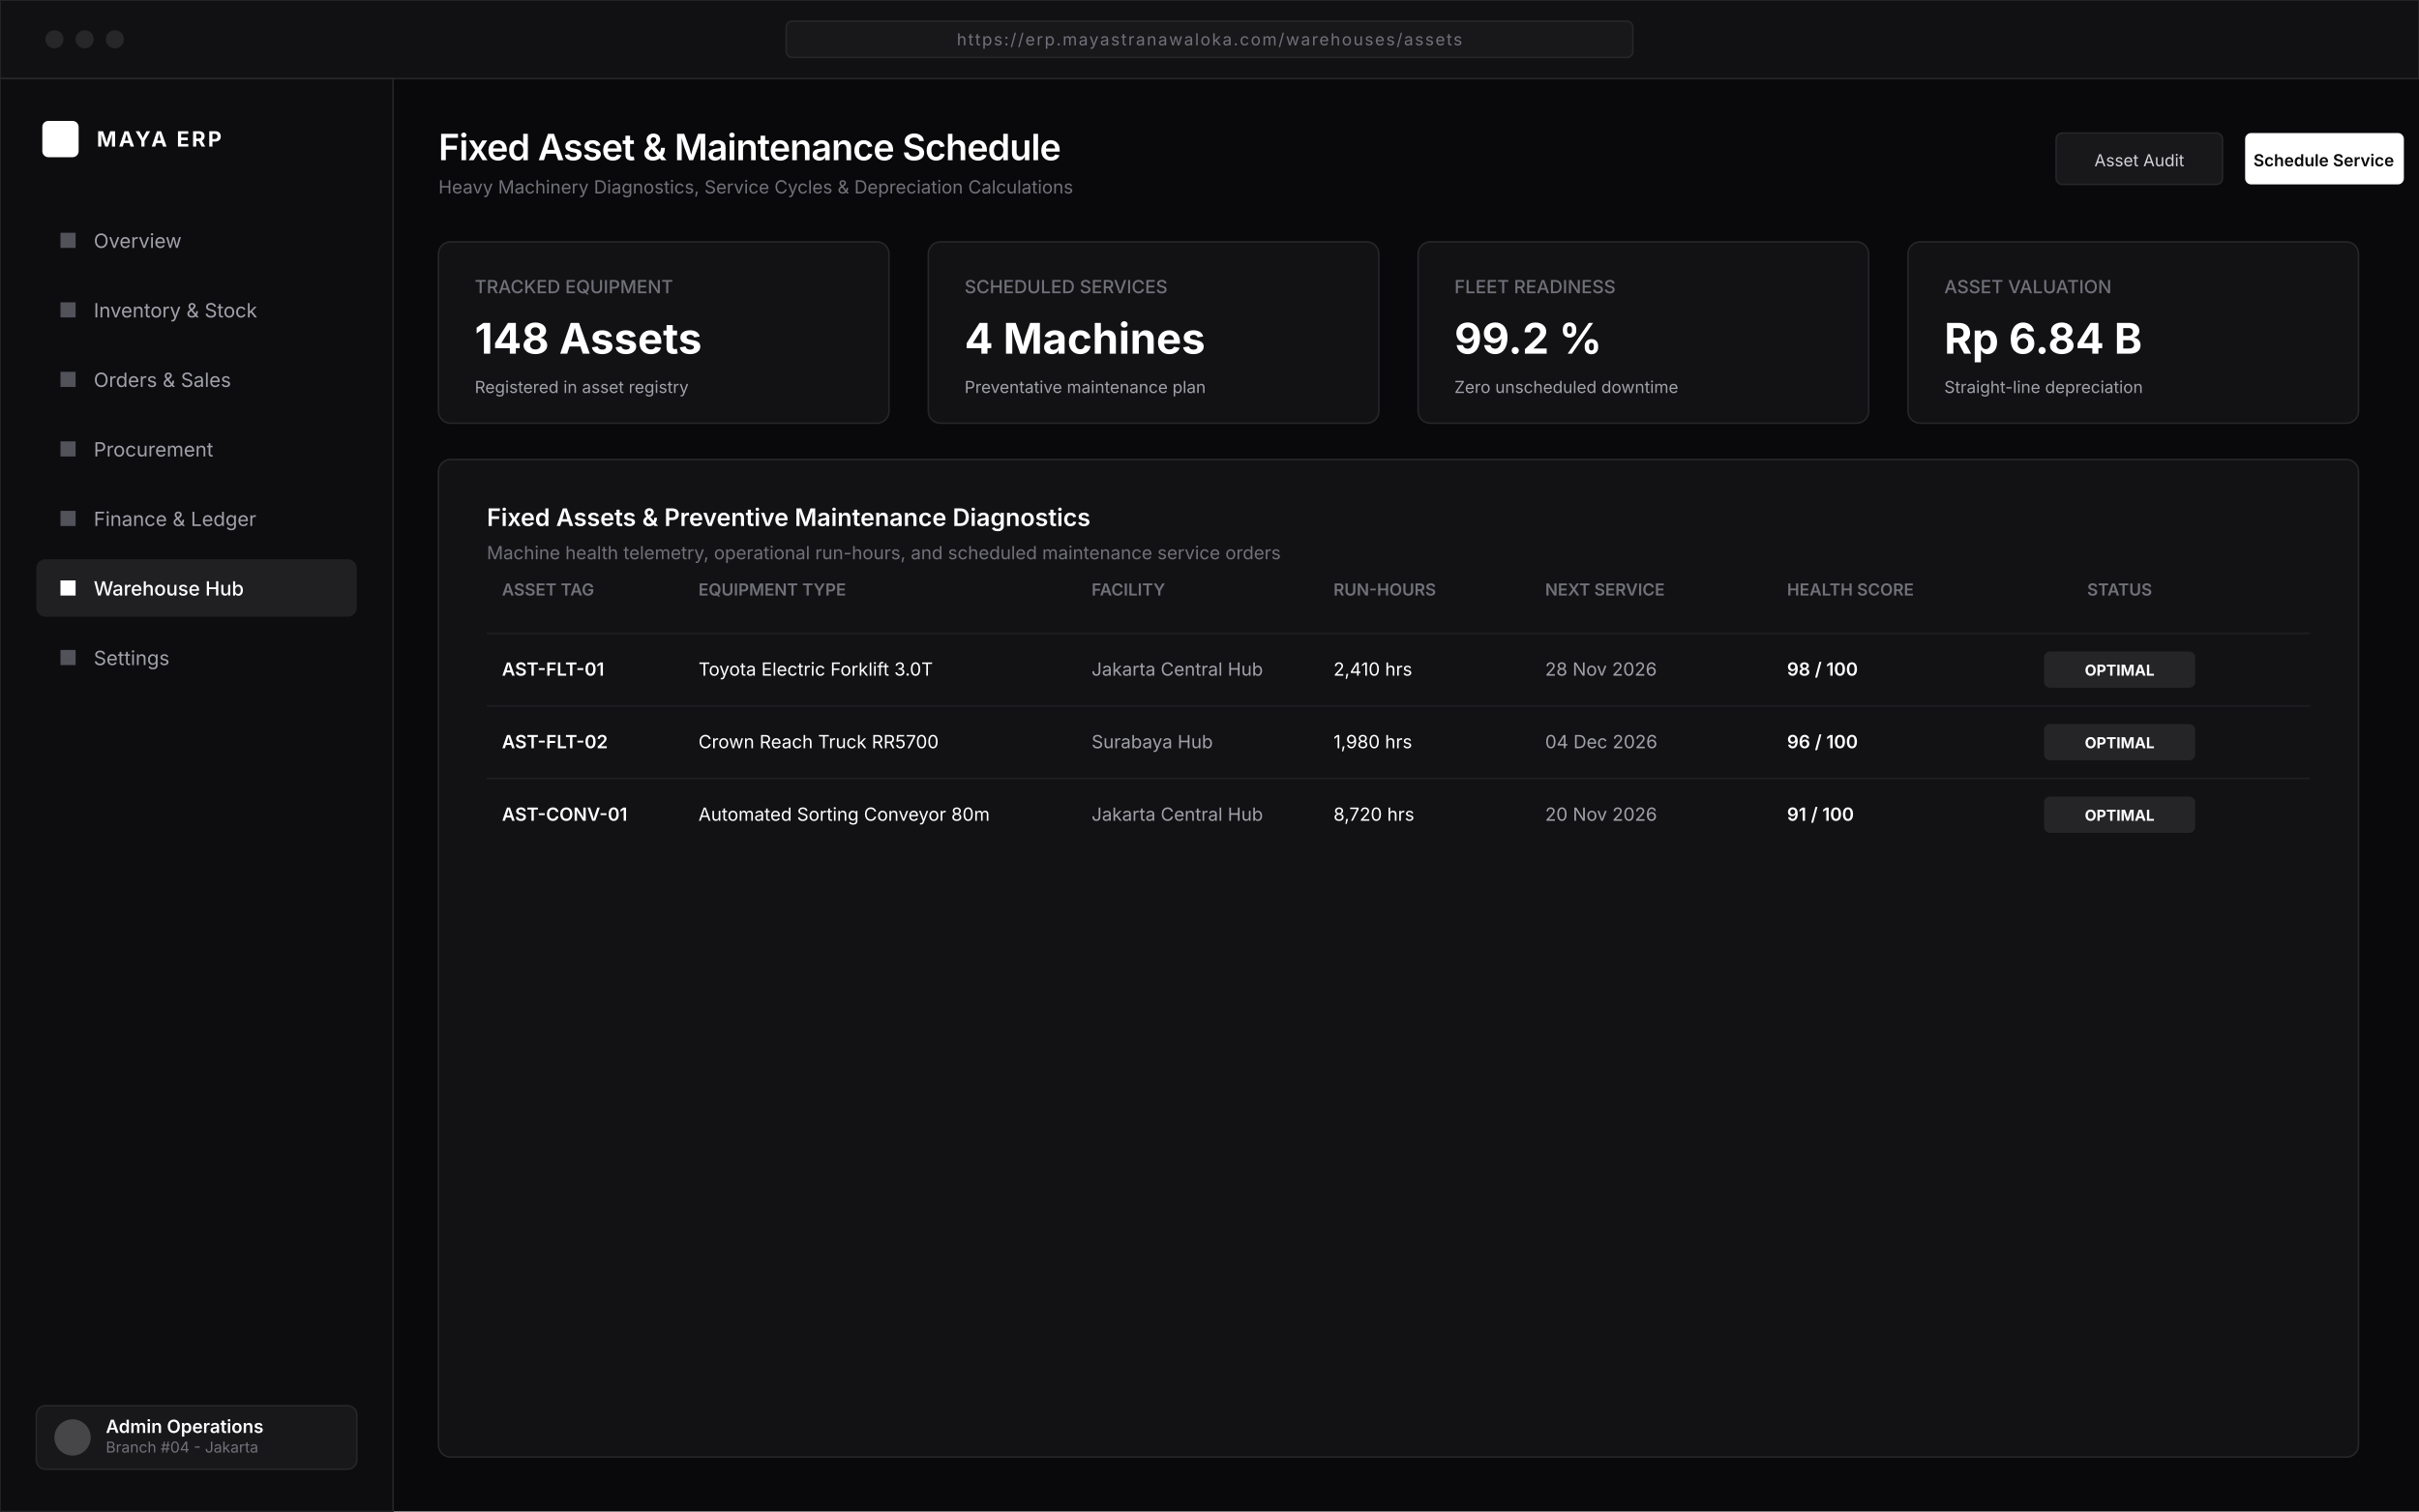
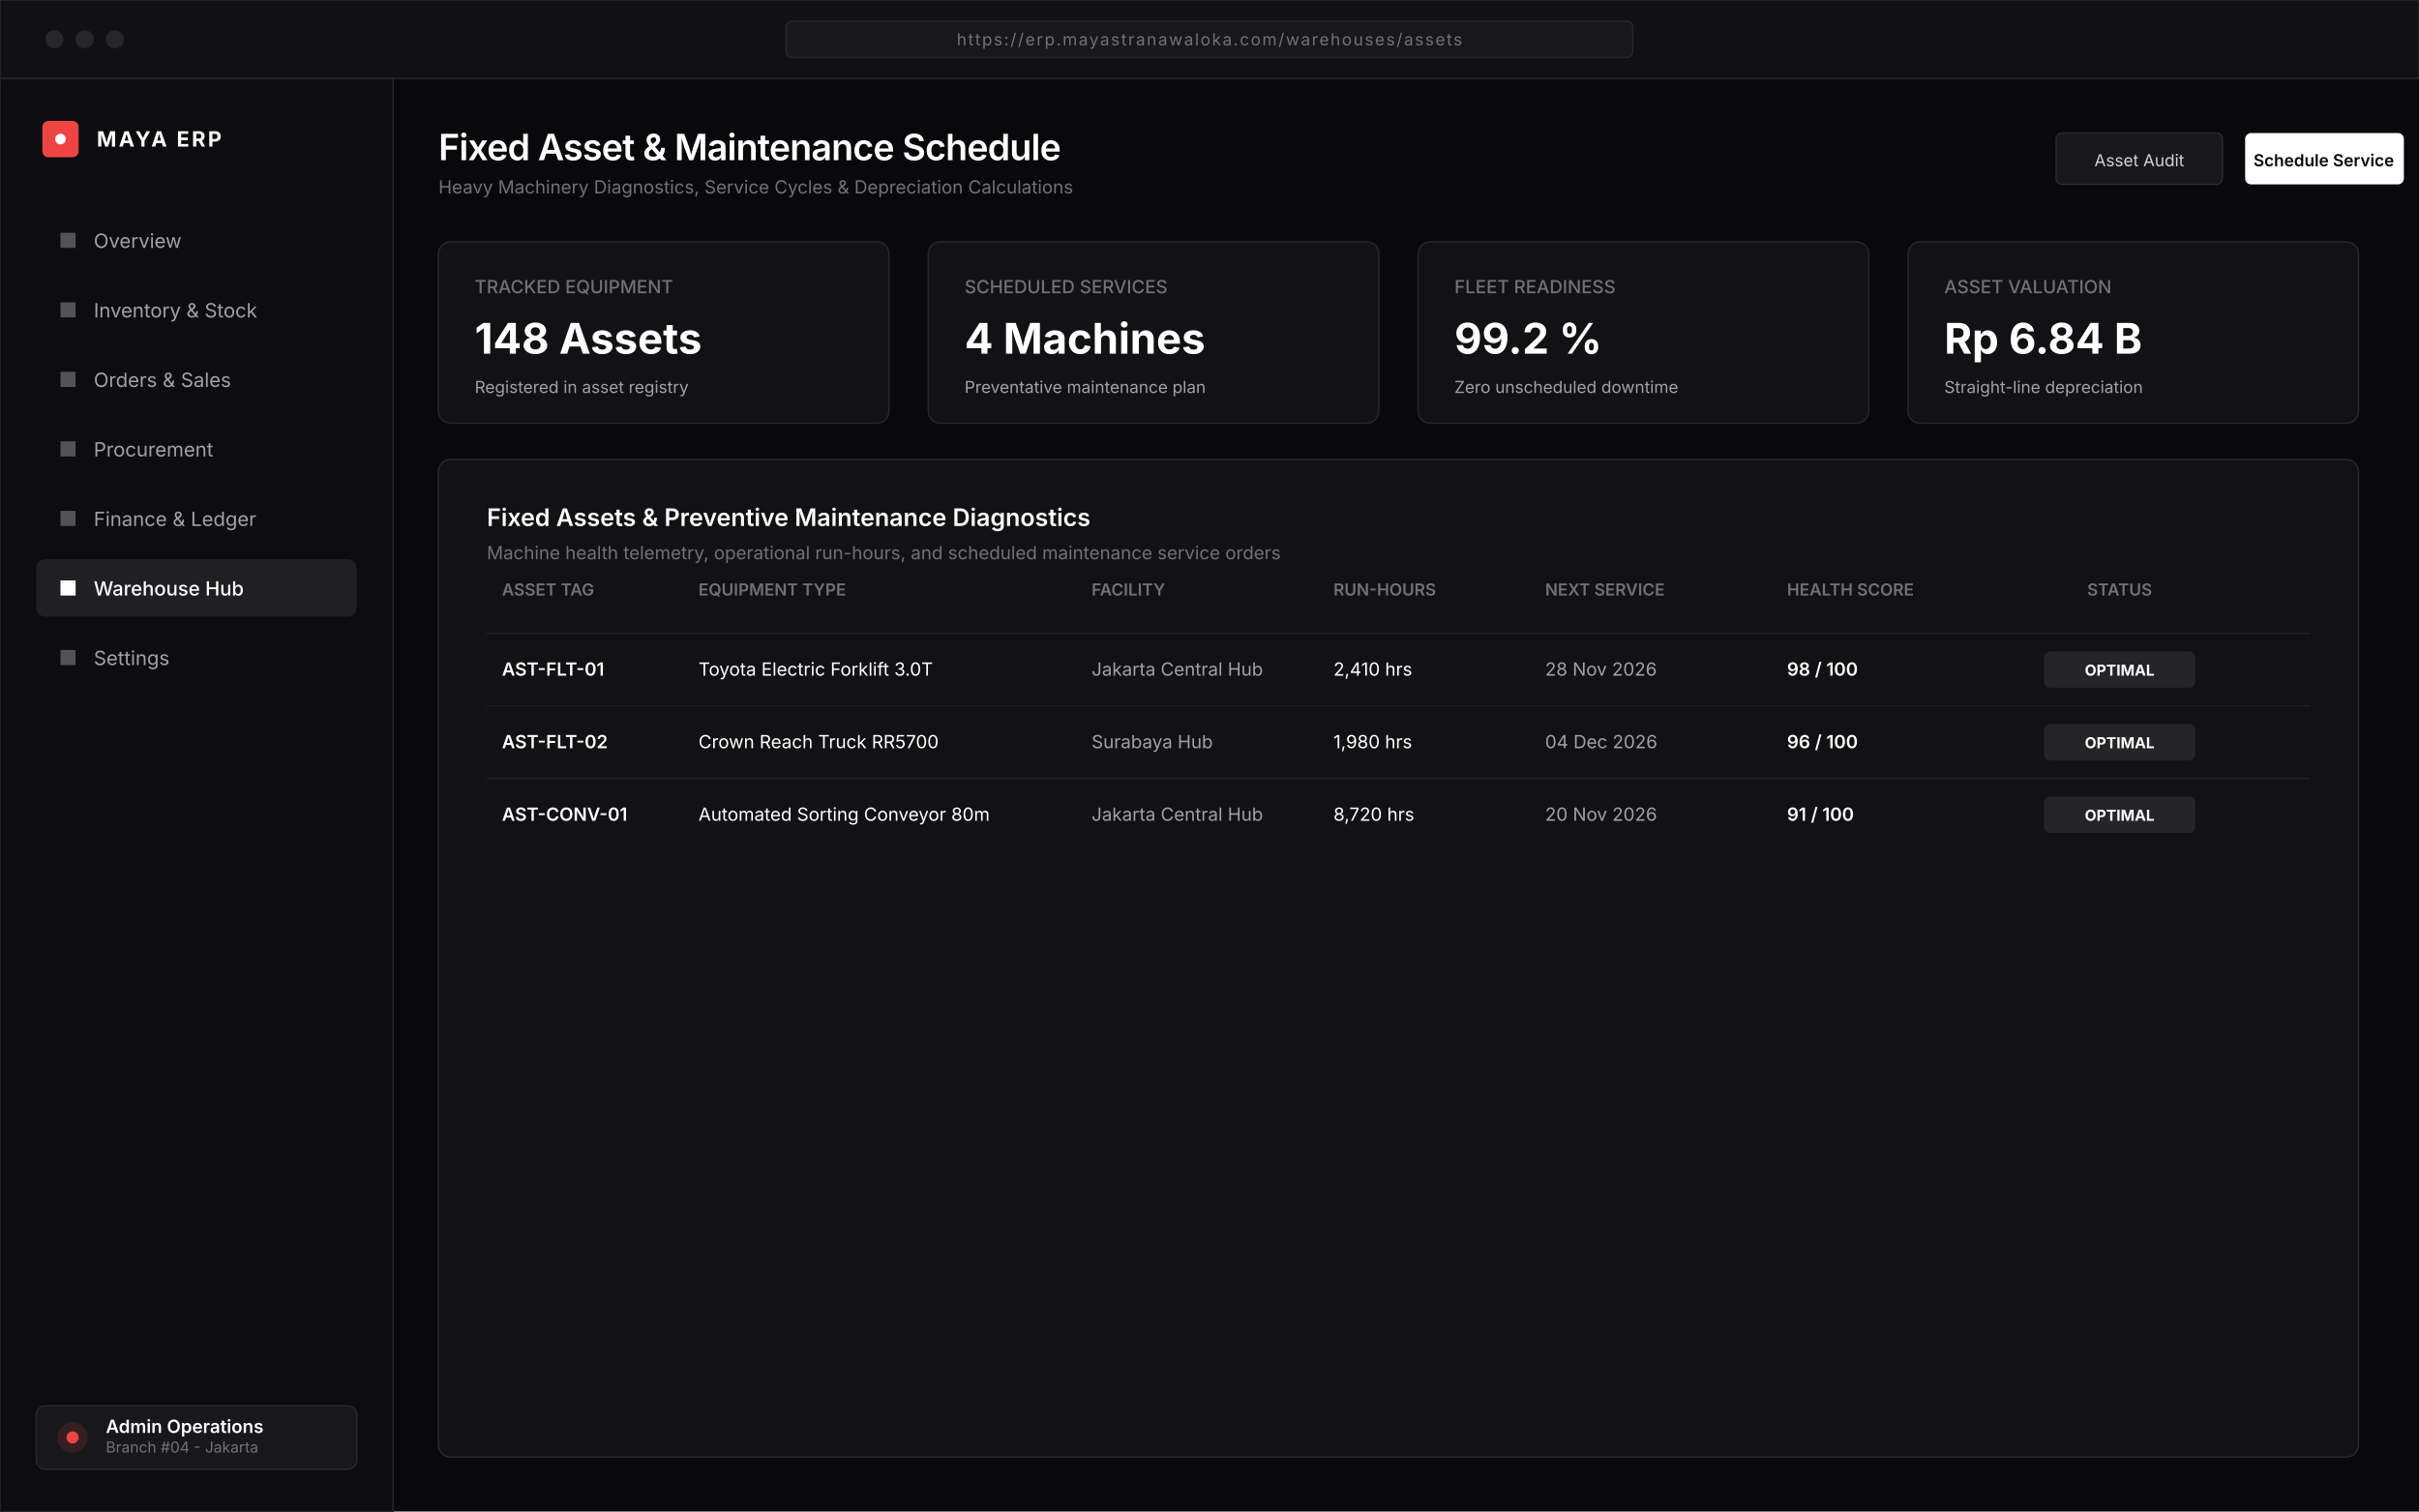
<svg xmlns="http://www.w3.org/2000/svg" viewBox="0 0 1600 1000" width="1600" height="1000" fill="none">
  <defs>
    <linearGradient id="chartGrad" x1="0" y1="0" x2="0" y2="1">
      <stop offset="0%" stop-color="#ffffff" stop-opacity="0.25" />
      <stop offset="100%" stop-color="#ffffff" stop-opacity="0.0" />
    </linearGradient>
    <linearGradient id="meterGrad" x1="0" y1="0" x2="1" y2="0">
      <stop offset="0%" stop-color="#ffffff" stop-opacity="0.8" />
      <stop offset="100%" stop-color="#ffffff" stop-opacity="0.2" />
    </linearGradient>
  </defs>
  <rect width="1600" height="1000" fill="#09090b" />
  <rect width="1600" height="52" fill="#111113" stroke="#27272a" stroke-width="1" />
  <circle cx="36" cy="26" r="6" fill="#27272a" />
  <circle cx="56" cy="26" r="6" fill="#27272a" />
  <circle cx="76" cy="26" r="6" fill="#27272a" />
  <rect x="520" y="14" width="560" height="24" rx="4" fill="#18181b" stroke="#27272a" stroke-width="1" />
  <text x="800" y="30" fill="#71717a" font-family="-apple-system, BlinkMacSystemFont, sans-serif" font-size="11" text-anchor="middle" letter-spacing="1">https://erp.mayastranawaloka.com/warehouses/assets</text>
  <rect x="0" y="52" width="260" height="948" fill="#0d0d10" stroke="#27272a" stroke-width="1" />
-   <rect x="28" y="80" width="24" height="24" rx="4" fill="#ffffff" />
+   <rect x="28" y="80" width="24" height="24" rx="4" fill="#ef4444" />
+   <circle cx="40" cy="92" r="3.5" fill="#fefefe" />
  <text x="64" y="97" fill="#ffffff" font-family="-apple-system, BlinkMacSystemFont, sans-serif" font-size="14" font-weight="700" letter-spacing="1.5">MAYA ERP</text>
  <g transform="translate(24, 140)">
    <rect x="16" y="14" width="10" height="10" fill="#52525b" />
    <text x="38" y="24" fill="#a1a1aa" font-family="-apple-system, BlinkMacSystemFont, sans-serif" font-size="13">Overview</text>
    <rect x="16" y="60" width="10" height="10" fill="#52525b" />
    <text x="38" y="70" fill="#a1a1aa" font-family="-apple-system, BlinkMacSystemFont, sans-serif" font-size="13">Inventory &amp; Stock</text>
    <rect x="16" y="106" width="10" height="10" fill="#52525b" />
    <text x="38" y="116" fill="#a1a1aa" font-family="-apple-system, BlinkMacSystemFont, sans-serif" font-size="13">Orders &amp; Sales</text>
    <rect x="16" y="152" width="10" height="10" fill="#52525b" />
    <text x="38" y="162" fill="#a1a1aa" font-family="-apple-system, BlinkMacSystemFont, sans-serif" font-size="13">Procurement</text>
    <rect x="16" y="198" width="10" height="10" fill="#52525b" />
    <text x="38" y="208" fill="#a1a1aa" font-family="-apple-system, BlinkMacSystemFont, sans-serif" font-size="13">Finance &amp; Ledger</text>
    <rect x="0" y="230" width="212" height="38" rx="6" fill="#ffffff" fill-opacity="0.08" />
    <rect x="16" y="244" width="10" height="10" fill="#ffffff" />
    <text x="38" y="254" fill="#ffffff" font-family="-apple-system, BlinkMacSystemFont, sans-serif" font-size="13" font-weight="500">Warehouse Hub</text>
    <rect x="16" y="290" width="10" height="10" fill="#52525b" />
    <text x="38" y="300" fill="#a1a1aa" font-family="-apple-system, BlinkMacSystemFont, sans-serif" font-size="13">Settings</text>
  </g>
  <rect x="24" y="930" width="212" height="42" rx="6" fill="#18181b" stroke="#27272a" stroke-width="1" />
-   <circle cx="48" cy="951" r="12" fill="#ffffff" fill-opacity="0.2" />
+   <circle cx="48" cy="951" r="10" fill="#ef4444" fill-opacity="0.15" />
+   <circle cx="48" cy="951" r="4" fill="#ef4444" />
  <text x="70" y="948" fill="#ffffff" font-family="-apple-system, BlinkMacSystemFont, sans-serif" font-size="12" font-weight="600">Admin Operations</text>
  <text x="70" y="961" fill="#71717a" font-family="-apple-system, BlinkMacSystemFont, sans-serif" font-size="10">Branch #04 - Jakarta</text>
  <g transform="translate(290, 80)">
    <text x="0" y="26" fill="#ffffff" font-family="-apple-system, BlinkMacSystemFont, sans-serif" font-size="24" font-weight="600" letter-spacing="-0.5">Fixed Asset &amp; Maintenance Schedule</text>
    <text x="0" y="48" fill="#71717a" font-family="-apple-system, BlinkMacSystemFont, sans-serif" font-size="12">Heavy Machinery Diagnostics, Service Cycles &amp; Depreciation Calculations</text>
    <rect x="1070" y="8" width="110" height="34" rx="4" fill="#18181b" stroke="#27272a" stroke-width="1" />
    <text x="1125" y="30" fill="#d4d4d8" font-family="-apple-system, BlinkMacSystemFont, sans-serif" font-size="11" text-anchor="middle">Asset Audit</text>
    <rect x="1195" y="8" width="105" height="34" rx="4" fill="#ffffff" />
    <text x="1247" y="30" fill="#09090b" font-family="-apple-system, BlinkMacSystemFont, sans-serif" font-size="11" font-weight="600" text-anchor="middle">Schedule Service</text>
  </g>
  <g transform="translate(290, 160)">
    <rect x="0" y="0" width="298" height="120" rx="8" fill="#121215" stroke="#27272a" stroke-width="1" />
    <text x="24" y="34" fill="#71717a" font-family="-apple-system, BlinkMacSystemFont, sans-serif" font-size="12" font-weight="500">TRACKED EQUIPMENT</text>
    <text x="24" y="74" fill="#ffffff" font-family="-apple-system, BlinkMacSystemFont, sans-serif" font-size="28" font-weight="700">148 Assets</text>
    <text x="24" y="100" fill="#a1a1aa" font-family="-apple-system, BlinkMacSystemFont, sans-serif" font-size="11">Registered in asset registry</text>
    <rect x="324" y="0" width="298" height="120" rx="8" fill="#121215" stroke="#27272a" stroke-width="1" />
    <text x="348" y="34" fill="#71717a" font-family="-apple-system, BlinkMacSystemFont, sans-serif" font-size="12" font-weight="500">SCHEDULED SERVICES</text>
    <text x="348" y="74" fill="#ffffff" font-family="-apple-system, BlinkMacSystemFont, sans-serif" font-size="28" font-weight="700">4 Machines</text>
    <text x="348" y="100" fill="#a1a1aa" font-family="-apple-system, BlinkMacSystemFont, sans-serif" font-size="11">Preventative maintenance plan</text>
    <rect x="648" y="0" width="298" height="120" rx="8" fill="#121215" stroke="#27272a" stroke-width="1" />
    <text x="672" y="34" fill="#71717a" font-family="-apple-system, BlinkMacSystemFont, sans-serif" font-size="12" font-weight="500">FLEET READINESS</text>
    <text x="672" y="74" fill="#ffffff" font-family="-apple-system, BlinkMacSystemFont, sans-serif" font-size="28" font-weight="700">99.2 %</text>
    <text x="672" y="100" fill="#a1a1aa" font-family="-apple-system, BlinkMacSystemFont, sans-serif" font-size="11">Zero unscheduled downtime</text>
    <rect x="972" y="0" width="298" height="120" rx="8" fill="#121215" stroke="#27272a" stroke-width="1" />
    <text x="996" y="34" fill="#71717a" font-family="-apple-system, BlinkMacSystemFont, sans-serif" font-size="12" font-weight="500">ASSET VALUATION</text>
    <text x="996" y="74" fill="#ffffff" font-family="-apple-system, BlinkMacSystemFont, sans-serif" font-size="28" font-weight="700">Rp 6.84 B</text>
    <text x="996" y="100" fill="#a1a1aa" font-family="-apple-system, BlinkMacSystemFont, sans-serif" font-size="11">Straight-line depreciation</text>
  </g>
  <g transform="translate(290, 304)">
    <rect x="0" y="0" width="1270" height="660" rx="8" fill="#121215" stroke="#27272a" stroke-width="1" />
    <text x="32" y="44" fill="#ffffff" font-family="-apple-system, BlinkMacSystemFont, sans-serif" font-size="16" font-weight="600">Fixed Assets &amp; Preventive Maintenance Diagnostics</text>
    <text x="32" y="66" fill="#71717a" font-family="-apple-system, BlinkMacSystemFont, sans-serif" font-size="12">Machine health telemetry, operational run-hours, and scheduled maintenance service orders</text>
    <g transform="translate(32, 90)">
      <text x="10" y="0" fill="#71717a" font-family="-apple-system, BlinkMacSystemFont, sans-serif" font-size="11" font-weight="600">ASSET TAG</text>
      <text x="140" y="0" fill="#71717a" font-family="-apple-system, BlinkMacSystemFont, sans-serif" font-size="11" font-weight="600">EQUIPMENT TYPE</text>
      <text x="400" y="0" fill="#71717a" font-family="-apple-system, BlinkMacSystemFont, sans-serif" font-size="11" font-weight="600">FACILITY</text>
      <text x="560" y="0" fill="#71717a" font-family="-apple-system, BlinkMacSystemFont, sans-serif" font-size="11" font-weight="600">RUN-HOURS</text>
      <text x="700" y="0" fill="#71717a" font-family="-apple-system, BlinkMacSystemFont, sans-serif" font-size="11" font-weight="600">NEXT SERVICE</text>
      <text x="860" y="0" fill="#71717a" font-family="-apple-system, BlinkMacSystemFont, sans-serif" font-size="11" font-weight="600">HEALTH SCORE</text>
      <text x="1080" y="0" fill="#71717a" font-family="-apple-system, BlinkMacSystemFont, sans-serif" font-size="11" font-weight="600" text-anchor="middle">STATUS</text>
    </g>
    <g transform="translate(32, 115)">
      <line x1="0" y1="0" x2="1206" y2="0" stroke="#1f1f23" />
      <text x="10" y="28" fill="#ffffff" font-family="-apple-system, BlinkMacSystemFont, sans-serif" font-size="12" font-weight="600">AST-FLT-01</text>
      <text x="140" y="28" fill="#ffffff" font-family="-apple-system, BlinkMacSystemFont, sans-serif" font-size="12">Toyota Electric Forklift 3.0T</text>
      <text x="400" y="28" fill="#a1a1aa" font-family="-apple-system, BlinkMacSystemFont, sans-serif" font-size="12">Jakarta Central Hub</text>
      <text x="560" y="28" fill="#ffffff" font-family="-apple-system, BlinkMacSystemFont, sans-serif" font-size="12">2,410 hrs</text>
      <text x="700" y="28" fill="#a1a1aa" font-family="-apple-system, BlinkMacSystemFont, sans-serif" font-size="12">28 Nov 2026</text>
      <text x="860" y="28" fill="#ffffff" font-family="-apple-system, BlinkMacSystemFont, sans-serif" font-size="12" font-weight="600">98 / 100</text>
      <rect x="1030" y="12" width="100" height="24" rx="4" fill="#ffffff" fill-opacity="0.08" />
      <text x="1080" y="28" fill="#ffffff" font-family="-apple-system, BlinkMacSystemFont, sans-serif" font-size="10" font-weight="700" text-anchor="middle">OPTIMAL</text>
      <line x1="0" y1="48" x2="1206" y2="48" stroke="#1f1f23" />
      <text x="10" y="76" fill="#ffffff" font-family="-apple-system, BlinkMacSystemFont, sans-serif" font-size="12" font-weight="600">AST-FLT-02</text>
      <text x="140" y="76" fill="#ffffff" font-family="-apple-system, BlinkMacSystemFont, sans-serif" font-size="12">Crown Reach Truck RR5700</text>
      <text x="400" y="76" fill="#a1a1aa" font-family="-apple-system, BlinkMacSystemFont, sans-serif" font-size="12">Surabaya Hub</text>
      <text x="560" y="76" fill="#ffffff" font-family="-apple-system, BlinkMacSystemFont, sans-serif" font-size="12">1,980 hrs</text>
      <text x="700" y="76" fill="#a1a1aa" font-family="-apple-system, BlinkMacSystemFont, sans-serif" font-size="12">04 Dec 2026</text>
      <text x="860" y="76" fill="#ffffff" font-family="-apple-system, BlinkMacSystemFont, sans-serif" font-size="12" font-weight="600">96 / 100</text>
      <rect x="1030" y="60" width="100" height="24" rx="4" fill="#ffffff" fill-opacity="0.08" />
      <text x="1080" y="76" fill="#ffffff" font-family="-apple-system, BlinkMacSystemFont, sans-serif" font-size="10" font-weight="700" text-anchor="middle">OPTIMAL</text>
      <line x1="0" y1="96" x2="1206" y2="96" stroke="#1f1f23" />
      <text x="10" y="124" fill="#ffffff" font-family="-apple-system, BlinkMacSystemFont, sans-serif" font-size="12" font-weight="600">AST-CONV-01</text>
      <text x="140" y="124" fill="#ffffff" font-family="-apple-system, BlinkMacSystemFont, sans-serif" font-size="12">Automated Sorting Conveyor 80m</text>
      <text x="400" y="124" fill="#a1a1aa" font-family="-apple-system, BlinkMacSystemFont, sans-serif" font-size="12">Jakarta Central Hub</text>
      <text x="560" y="124" fill="#ffffff" font-family="-apple-system, BlinkMacSystemFont, sans-serif" font-size="12">8,720 hrs</text>
      <text x="700" y="124" fill="#a1a1aa" font-family="-apple-system, BlinkMacSystemFont, sans-serif" font-size="12">20 Nov 2026</text>
      <text x="860" y="124" fill="#ffffff" font-family="-apple-system, BlinkMacSystemFont, sans-serif" font-size="12" font-weight="600">91 / 100</text>
      <rect x="1030" y="108" width="100" height="24" rx="4" fill="#ffffff" fill-opacity="0.08" />
      <text x="1080" y="124" fill="#ffffff" font-family="-apple-system, BlinkMacSystemFont, sans-serif" font-size="10" font-weight="700" text-anchor="middle">OPTIMAL</text>
    </g>
  </g>
</svg>
